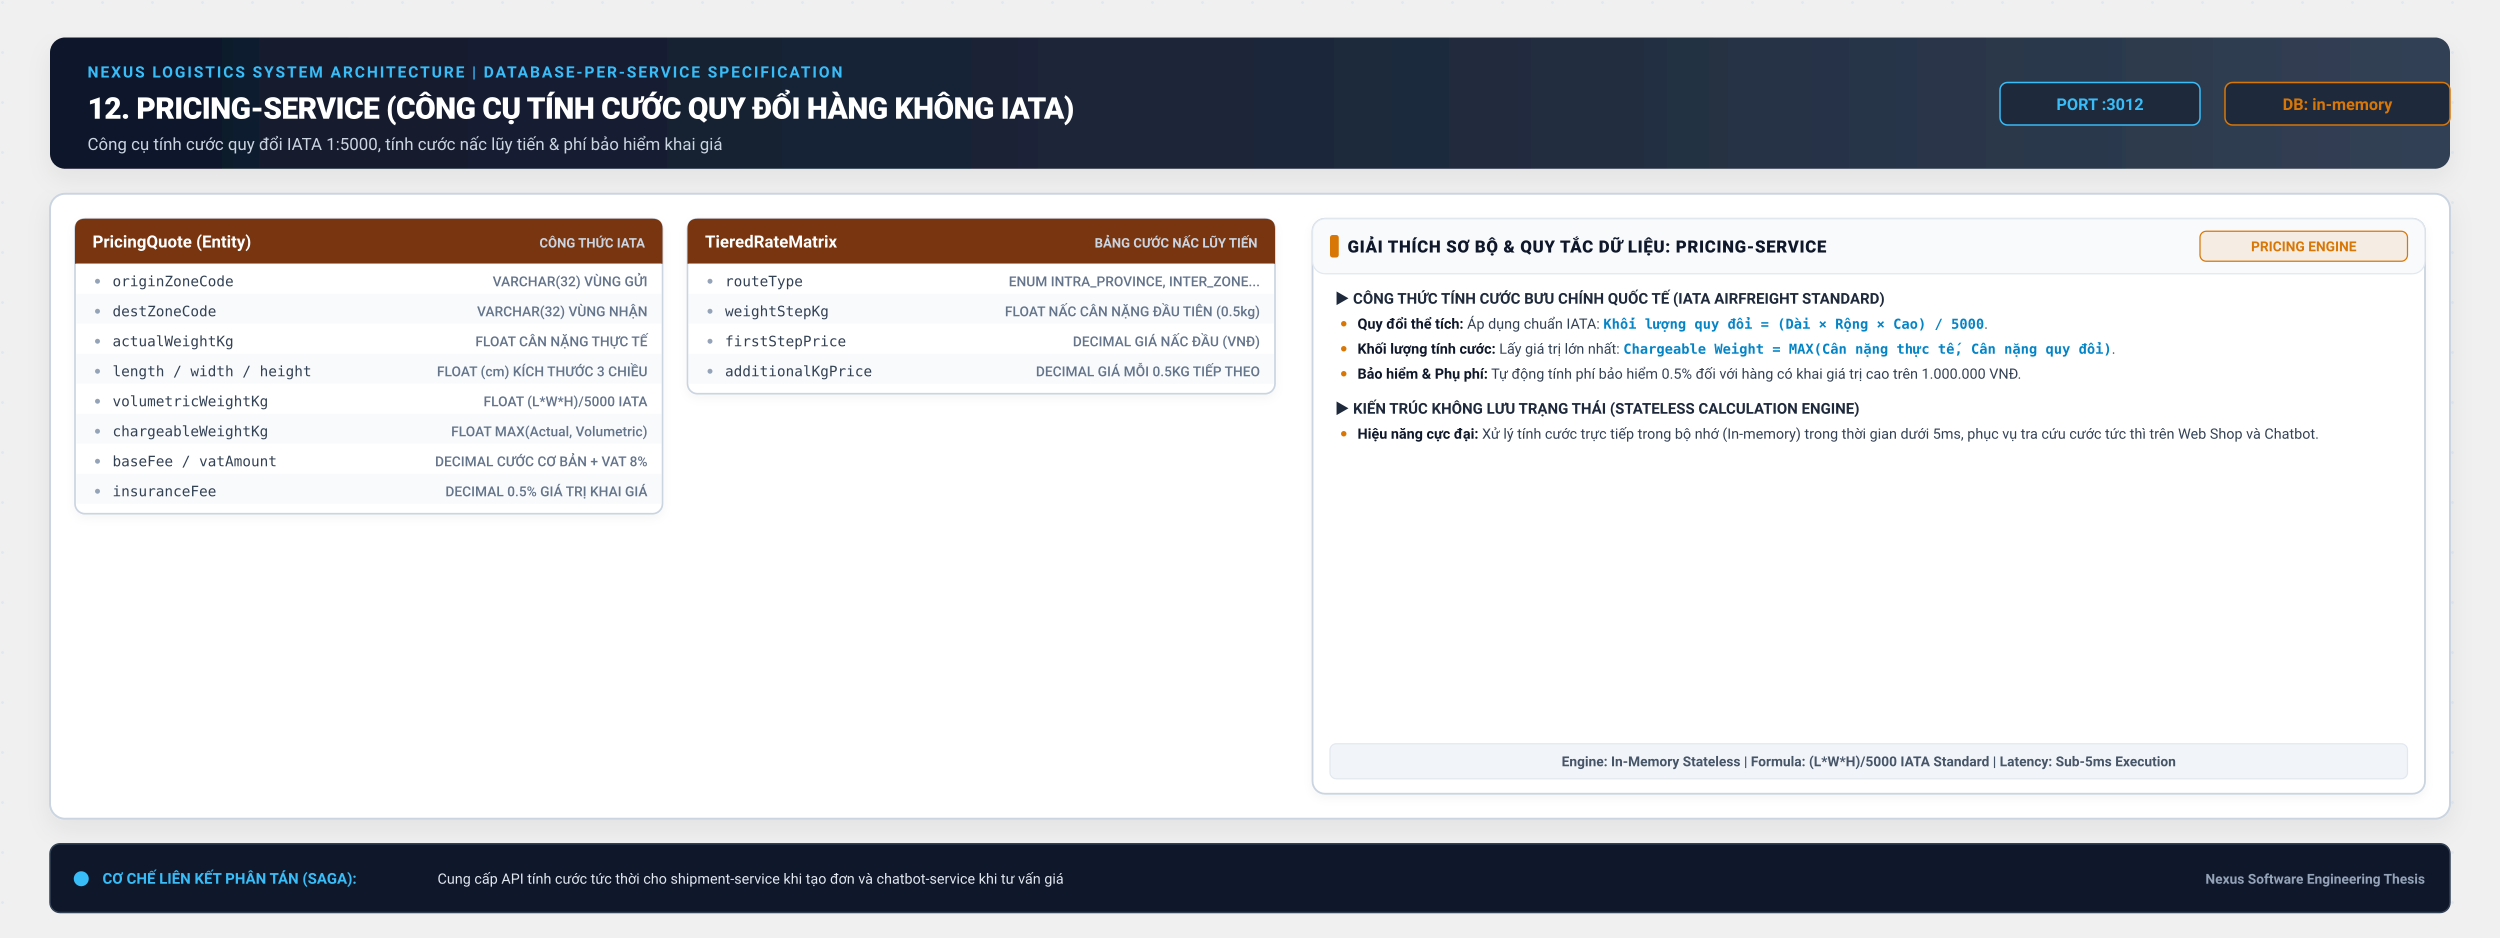
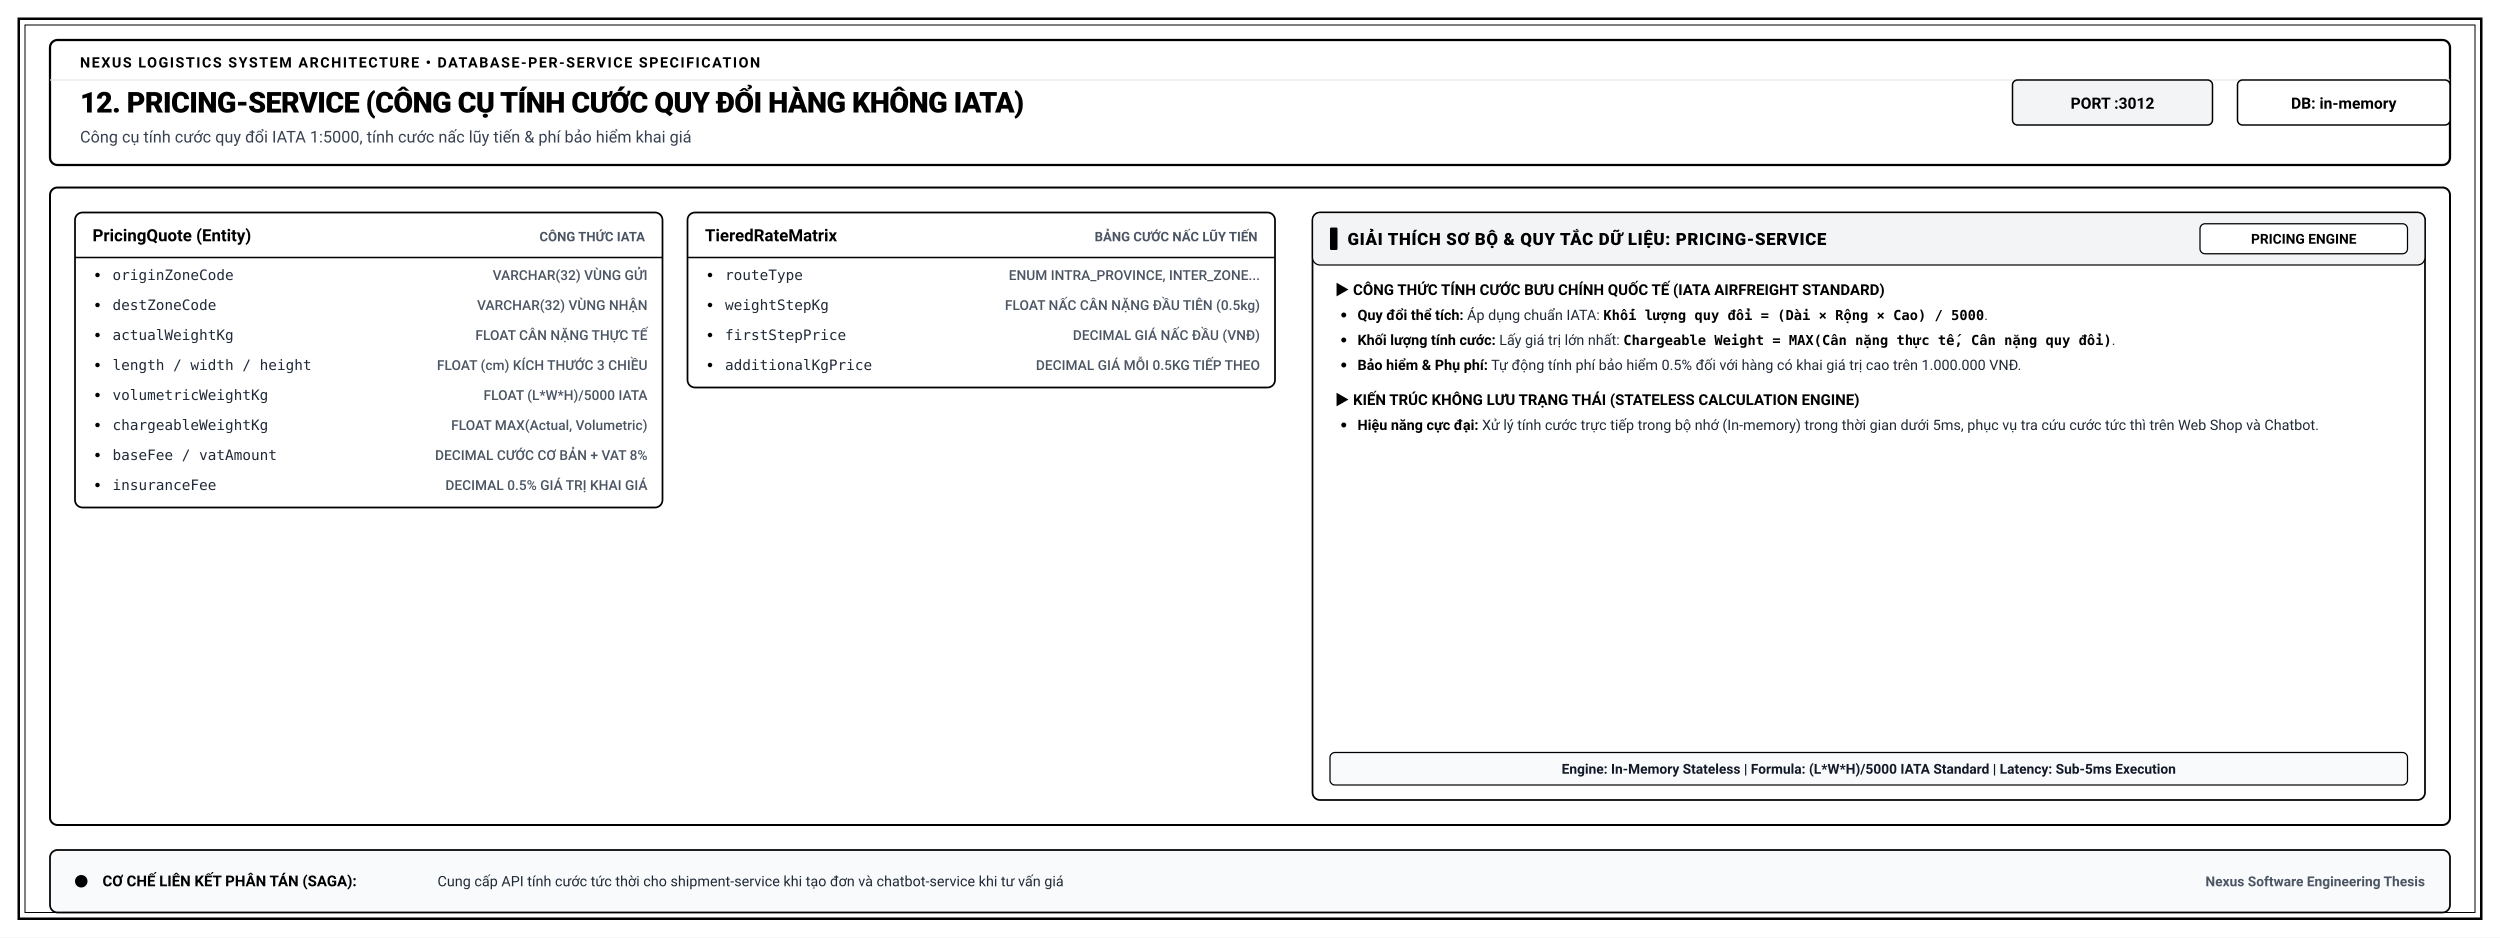
- <svg xmlns="http://www.w3.org/2000/svg" viewBox="0 0 2000 750" width="100%" height="100%" style="background:#F8FAFC;">
+ <svg xmlns="http://www.w3.org/2000/svg" viewBox="0 0 2000 750" width="100%" height="100%" style="background:#FFFFFF;">
  <defs>
-     <filter id="card-shadow" x="-2%" y="-1.5%" width="104%" height="104%" filterUnits="userSpaceOnUse">
-       <feDropShadow dx="0" dy="8" stdDeviation="10" flood-color="#0F172A" flood-opacity="0.06" />
-     </filter>
-     <filter id="table-shadow" x="-3%" y="-3%" width="106%" height="108%" filterUnits="userSpaceOnUse">
-       <feDropShadow dx="0" dy="3" stdDeviation="4" flood-color="#0F172A" flood-opacity="0.04" />
-     </filter>
    <marker id="crow-many" markerWidth="14" markerHeight="14" refX="10" refY="7" orient="auto">
-       <path d="M 0 0 L 10 7 L 0 14 M 10 0 L 10 14" stroke="#475569" stroke-width="1.8" fill="none" />
+       <path d="M 0 0 L 10 7 L 0 14 M 10 0 L 10 14" stroke="#000000" stroke-width="1.8" fill="none" />
    </marker>
    <marker id="crow-one" markerWidth="14" markerHeight="14" refX="10" refY="7" orient="auto">
-       <line x1="5" y1="2" x2="5" y2="12" stroke="#475569" stroke-width="1.8" />
-       <line x1="9" y1="2" x2="9" y2="12" stroke="#475569" stroke-width="1.8" />
+       <line x1="5" y1="2" x2="5" y2="12" stroke="#000000" stroke-width="1.8" />
+       <line x1="9" y1="2" x2="9" y2="12" stroke="#000000" stroke-width="1.8" />
    </marker>
    <marker id="arrow-dist" markerWidth="12" markerHeight="12" refX="9" refY="6" orient="auto">
-       <path d="M 0 1 L 9 6 L 0 11 z" fill="#0284C7" />
+       <path d="M 0 1 L 9 6 L 0 11 z" fill="#000000" />
    </marker>
-     <linearGradient id="header-grad" x1="0%" y1="0%" x2="100%" y2="0%">
-       <stop offset="0%" stop-color="#0F172A" />
-       <stop offset="55%" stop-color="#1E293B" />
-       <stop offset="100%" stop-color="#334155" />
-     </linearGradient>
-     <pattern id="grid-pattern" width="40" height="40" patternUnits="userSpaceOnUse">
-       <circle cx="2" cy="2" r="1.2" fill="#E2E8F0" />
-     </pattern>
  </defs>
-   <rect width="100%" height="100%" fill="url(#grid-pattern)" />
+   <rect width="100%" height="100%" fill="#FFFFFF" />
+   <rect x="15" y="15" width="1970" height="720" fill="none" stroke="#000000" stroke-width="2" />
+   <rect x="20" y="20" width="1960" height="710" fill="none" stroke="#000000" stroke-width="0.8" />
  <style>
    text { font-family: -apple-system, BlinkMacSystemFont, "Segoe UI", Roboto, "Helvetica Neue", Arial, sans-serif; }
-     .doc-badge { font-size: 12.5px; font-weight: 700; fill: #38BDF8; letter-spacing: 1.5px; text-transform: uppercase; }
-     .doc-title { font-size: 24px; font-weight: 800; fill: #FFFFFF; letter-spacing: -0.5px; }
-     .doc-subtitle { font-size: 13.5px; font-weight: 400; fill: #CBD5E1; }
-     .meta-tag { font-size: 11.5px; font-weight: 600; fill: #E2E8F0; }
+     .doc-badge { font-size: 11.5px; font-weight: 700; fill: #000000; letter-spacing: 1.2px; text-transform: uppercase; }
+     .doc-title { font-size: 23px; font-weight: 800; fill: #000000; letter-spacing: -0.5px; }
+     .doc-subtitle { font-size: 13px; font-weight: 400; fill: #374151; }
    
-     .svc-title { font-size: 18px; font-weight: 800; fill: #0F172A; }
-     .svc-sub { font-size: 12.5px; font-weight: 500; fill: #64748B; }
-     .svc-port { font-size: 12px; font-weight: 700; font-family: ui-monospace, Menlo, monospace; fill: #0284C7; }
+     .tbl-header { font-size: 13.5px; font-weight: 700; fill: #000000; }
+     .tbl-tag { font-size: 10.5px; font-weight: 600; fill: #4B5563; text-transform: uppercase; }
+     .tbl-field-pk { font-size: 11.5px; font-weight: 700; fill: #000000; font-family: ui-monospace, Menlo, monospace; }
+     .tbl-field-fk { font-size: 11.5px; font-weight: 600; fill: #000000; font-family: ui-monospace, Menlo, monospace; }
+     .tbl-field-dist { font-size: 11.5px; font-weight: 600; fill: #000000; font-style: italic; font-family: ui-monospace, Menlo, monospace; }
+     .tbl-field-normal { font-size: 11.5px; font-weight: 500; fill: #1F2937; font-family: ui-monospace, Menlo, monospace; }
+     .tbl-type { font-size: 11px; font-weight: 500; fill: #4B5563; }

-     .tbl-header { font-size: 13.5px; font-weight: 700; fill: #FFFFFF; }
-     .tbl-tag { font-size: 10.5px; font-weight: 600; fill: #CBD5E1; text-transform: uppercase; }
-     .tbl-field-pk { font-size: 11.5px; font-weight: 700; fill: #0F172A; font-family: ui-monospace, Menlo, monospace; }
-     .tbl-field-fk { font-size: 11.5px; font-weight: 600; fill: #1D4ED8; font-family: ui-monospace, Menlo, monospace; }
-     .tbl-field-dist { font-size: 11.5px; font-weight: 600; fill: #6D28D9; font-family: ui-monospace, Menlo, monospace; }
-     .tbl-field-normal { font-size: 11.5px; font-weight: 500; fill: #334155; font-family: ui-monospace, Menlo, monospace; }
-     .tbl-type { font-size: 11px; font-weight: 500; fill: #64748B; }
+     .badge-pk { font-size: 9.5px; font-weight: 800; fill: #FFFFFF; }
+     .badge-fk { font-size: 9.5px; font-weight: 800; fill: #000000; }
+     .badge-dist { font-size: 9.5px; font-weight: 800; fill: #000000; }

-     .badge-pk { font-size: 9.5px; font-weight: 800; fill: #B91C1C; }
-     .badge-fk { font-size: 9.5px; font-weight: 800; fill: #1D4ED8; }
-     .badge-dist { font-size: 9.5px; font-weight: 800; fill: #6D28D9; }
- 
-     .panel-header { font-size: 13.5px; font-weight: 800; fill: #0F172A; text-transform: uppercase; letter-spacing: 0.5px; }
-     .panel-sec-title { font-size: 12px; font-weight: 700; fill: #1E293B; }
-     .panel-body { font-size: 11.5px; font-weight: 400; fill: #334155; }
-     .panel-bold { font-weight: 700; fill: #0F172A; }
-     .panel-code { font-family: ui-monospace, Menlo, monospace; font-size: 11px; font-weight: 700; fill: #0284C7; }
+     .panel-header { font-size: 13.5px; font-weight: 800; fill: #000000; text-transform: uppercase; letter-spacing: 0.5px; }
+     .panel-sec-title { font-size: 12px; font-weight: 700; fill: #000000; }
+     .panel-body { font-size: 11.5px; font-weight: 400; fill: #1F2937; }
+     .panel-bold { font-weight: 700; fill: #000000; }
+     .panel-code { font-family: ui-monospace, Menlo, monospace; font-size: 11px; font-weight: 700; fill: #000000; }
  </style>
-   <g id="Header" transform="translate(40, 30)">
-     <rect width="1920" height="105" rx="12" fill="url(#header-grad)" filter="url(#card-shadow)" />
-     <text x="30" y="32" class="doc-badge">NEXUS LOGISTICS SYSTEM ARCHITECTURE | DATABASE-PER-SERVICE SPECIFICATION</text>
-     <text x="30" y="65" class="doc-title">12. PRICING-SERVICE (CÔNG CỤ TÍNH CƯỚC QUY ĐỔI HÀNG KHÔNG IATA)</text>
-     <text x="30" y="90" class="doc-subtitle">Công cụ tính cước quy đổi IATA 1:5000, tính cước nấc lũy tiến &amp; phí bảo hiểm khai giá</text>
-     <rect x="1560" y="36" width="160" height="34" rx="6" fill="#1E293B" stroke="#38BDF8" stroke-width="1.2" />
-     <text x="1640" y="58" font-size="13" font-weight="700" fill="#38BDF8" text-anchor="middle">PORT :3012</text>
-     <rect x="1740" y="36" width="180" height="34" rx="6" fill="#1E293B" stroke="#D97706" stroke-width="1.2" />
-     <text x="1830" y="58" font-size="13" font-weight="700" fill="#D97706" text-anchor="middle">DB: in-memory</text>
+   <g id="Header" transform="translate(40, 32)">
+     <rect width="1920" height="100" rx="6" fill="#FFFFFF" stroke="#000000" stroke-width="1.8" />
+     <line x1="0" y1="32" x2="1920" y2="32" stroke="#E5E7EB" stroke-width="1" />
+     <text x="24" y="22" class="doc-badge">NEXUS LOGISTICS SYSTEM ARCHITECTURE • DATABASE-PER-SERVICE SPECIFICATION</text>
+     <text x="24" y="58" class="doc-title">12. PRICING-SERVICE (CÔNG CỤ TÍNH CƯỚC QUY ĐỔI HÀNG KHÔNG IATA)</text>
+     <text x="24" y="82" class="doc-subtitle">Công cụ tính cước quy đổi IATA 1:5000, tính cước nấc lũy tiến &amp; phí bảo hiểm khai giá</text>
+     <rect x="1570" y="32" width="160" height="36" rx="4" fill="#F3F4F6" stroke="#000000" stroke-width="1.2" />
+     <text x="1650" y="55" font-size="12.5" font-weight="700" fill="#000000" text-anchor="middle">PORT :3012</text>
+     <rect x="1750" y="32" width="170" height="36" rx="4" fill="#FFFFFF" stroke="#000000" stroke-width="1.2" />
+     <text x="1835" y="55" font-size="12.5" font-weight="700" fill="#000000" text-anchor="middle">DB: in-memory</text>
  </g>
-   <g id="ServiceBody" transform="translate(40, 155)">
-     <rect width="1920" height="500" rx="12" fill="#FFFFFF" stroke="#CBD5E1" stroke-width="1.6" filter="url(#card-shadow)" />
+   <g id="ServiceBody" transform="translate(40, 150)">
+     <rect width="1920" height="510" rx="6" fill="#FFFFFF" stroke="#000000" stroke-width="1.6" />
    <g transform="translate(20, 20)">
-       <rect width="470" height="236" rx="8" fill="#FFFFFF" stroke="#CBD5E1" stroke-width="1.4" filter="url(#table-shadow)" />
-       <path d="M 0 8 Q 0 0 8 0 L 462 0 Q 470 0 470 8 L 470 36 L 0 36 Z" fill="#78350F" />
+       <rect width="470" height="236" rx="6" fill="#FFFFFF" stroke="#000000" stroke-width="1.4" />
+       <line x1="0" y1="36" x2="470" y2="36" stroke="#000000" stroke-width="1.2" />
      <text x="14" y="23" class="tbl-header">PricingQuote (Entity)</text>
      <text x="456" y="23" class="tbl-tag" text-anchor="end">CÔNG THỨC IATA</text>
-       <rect x="1" y="36" width="468" height="24" fill="#FFFFFF" />
-       <circle cx="18" cy="50" r="2" fill="#94A3B8" />
+       <circle cx="18" cy="50" r="1.8" fill="#000000" />
      <text x="30" y="54" class="tbl-field-normal">originZoneCode</text>
      <text x="458" y="54" class="tbl-type" text-anchor="end">VARCHAR(32) VÙNG GỬI</text>
-       <rect x="1" y="60" width="468" height="24" fill="#F8FAFC" />
-       <circle cx="18" cy="74" r="2" fill="#94A3B8" />
+       <circle cx="18" cy="74" r="1.8" fill="#000000" />
      <text x="30" y="78" class="tbl-field-normal">destZoneCode</text>
      <text x="458" y="78" class="tbl-type" text-anchor="end">VARCHAR(32) VÙNG NHẬN</text>
-       <rect x="1" y="84" width="468" height="24" fill="#FFFFFF" />
-       <circle cx="18" cy="98" r="2" fill="#94A3B8" />
+       <circle cx="18" cy="98" r="1.8" fill="#000000" />
      <text x="30" y="102" class="tbl-field-normal">actualWeightKg</text>
      <text x="458" y="102" class="tbl-type" text-anchor="end">FLOAT CÂN NẶNG THỰC TẾ</text>
-       <rect x="1" y="108" width="468" height="24" fill="#F8FAFC" />
-       <circle cx="18" cy="122" r="2" fill="#94A3B8" />
+       <circle cx="18" cy="122" r="1.8" fill="#000000" />
      <text x="30" y="126" class="tbl-field-normal">length / width / height</text>
      <text x="458" y="126" class="tbl-type" text-anchor="end">FLOAT (cm) KÍCH THƯỚC 3 CHIỀU</text>
-       <rect x="1" y="132" width="468" height="24" fill="#FFFFFF" />
-       <circle cx="18" cy="146" r="2" fill="#94A3B8" />
+       <circle cx="18" cy="146" r="1.8" fill="#000000" />
      <text x="30" y="150" class="tbl-field-normal">volumetricWeightKg</text>
      <text x="458" y="150" class="tbl-type" text-anchor="end">FLOAT (L*W*H)/5000 IATA</text>
-       <rect x="1" y="156" width="468" height="24" fill="#F8FAFC" />
-       <circle cx="18" cy="170" r="2" fill="#94A3B8" />
+       <circle cx="18" cy="170" r="1.8" fill="#000000" />
      <text x="30" y="174" class="tbl-field-normal">chargeableWeightKg</text>
      <text x="458" y="174" class="tbl-type" text-anchor="end">FLOAT MAX(Actual, Volumetric)</text>
-       <rect x="1" y="180" width="468" height="24" fill="#FFFFFF" />
-       <circle cx="18" cy="194" r="2" fill="#94A3B8" />
+       <circle cx="18" cy="194" r="1.8" fill="#000000" />
      <text x="30" y="198" class="tbl-field-normal">baseFee / vatAmount</text>
      <text x="458" y="198" class="tbl-type" text-anchor="end">DECIMAL CƯỚC CƠ BẢN + VAT 8%</text>
-       <rect x="1" y="204" width="468" height="24" fill="#F8FAFC" />
-       <circle cx="18" cy="218" r="2" fill="#94A3B8" />
+       <circle cx="18" cy="218" r="1.8" fill="#000000" />
      <text x="30" y="222" class="tbl-field-normal">insuranceFee</text>
      <text x="458" y="222" class="tbl-type" text-anchor="end">DECIMAL 0.5% GIÁ TRỊ KHAI GIÁ</text>
    </g>
    <g transform="translate(510, 20)">
-       <rect width="470" height="140" rx="8" fill="#FFFFFF" stroke="#CBD5E1" stroke-width="1.4" filter="url(#table-shadow)" />
-       <path d="M 0 8 Q 0 0 8 0 L 462 0 Q 470 0 470 8 L 470 36 L 0 36 Z" fill="#78350F" />
+       <rect width="470" height="140" rx="6" fill="#FFFFFF" stroke="#000000" stroke-width="1.4" />
+       <line x1="0" y1="36" x2="470" y2="36" stroke="#000000" stroke-width="1.2" />
      <text x="14" y="23" class="tbl-header">TieredRateMatrix</text>
      <text x="456" y="23" class="tbl-tag" text-anchor="end">BẢNG CƯỚC NẤC LŨY TIẾN</text>
-       <rect x="1" y="36" width="468" height="24" fill="#FFFFFF" />
-       <circle cx="18" cy="50" r="2" fill="#94A3B8" />
+       <circle cx="18" cy="50" r="1.8" fill="#000000" />
      <text x="30" y="54" class="tbl-field-normal">routeType</text>
      <text x="458" y="54" class="tbl-type" text-anchor="end">ENUM INTRA_PROVINCE, INTER_ZONE...</text>
-       <rect x="1" y="60" width="468" height="24" fill="#F8FAFC" />
-       <circle cx="18" cy="74" r="2" fill="#94A3B8" />
+       <circle cx="18" cy="74" r="1.8" fill="#000000" />
      <text x="30" y="78" class="tbl-field-normal">weightStepKg</text>
      <text x="458" y="78" class="tbl-type" text-anchor="end">FLOAT NẤC CÂN NẶNG ĐẦU TIÊN (0.5kg)</text>
-       <rect x="1" y="84" width="468" height="24" fill="#FFFFFF" />
-       <circle cx="18" cy="98" r="2" fill="#94A3B8" />
+       <circle cx="18" cy="98" r="1.8" fill="#000000" />
      <text x="30" y="102" class="tbl-field-normal">firstStepPrice</text>
      <text x="458" y="102" class="tbl-type" text-anchor="end">DECIMAL GIÁ NẤC ĐẦU (VNĐ)</text>
-       <rect x="1" y="108" width="468" height="24" fill="#F8FAFC" />
-       <circle cx="18" cy="122" r="2" fill="#94A3B8" />
+       <circle cx="18" cy="122" r="1.8" fill="#000000" />
      <text x="30" y="126" class="tbl-field-normal">additionalKgPrice</text>
      <text x="458" y="126" class="tbl-type" text-anchor="end">DECIMAL GIÁ MỖI 0.5KG TIẾP THEO</text>
    </g>
    <g transform="translate(1010, 20)">
-       <rect width="890" height="460" rx="10" fill="#FFFFFF" stroke="#CBD5E1" stroke-width="1.5" filter="url(#table-shadow)" />
-       <rect x="0" y="0" width="890" height="44" rx="10" fill="#F8FAFC" stroke="#E2E8F0" stroke-width="1" />
-       <rect x="14" y="13" width="7" height="18" rx="2" fill="#D97706" />
-       <text x="28" y="27" class="panel-header">GIẢI THÍCH SƠ BỘ &amp; QUY TẮC DỮ LIỆU: PRICING-SERVICE</text>
-       <rect x="710" y="10" width="166" height="24" rx="5" fill="#D9770618" stroke="#D97706" stroke-width="1" />
-       <text x="793" y="26" font-size="11" font-weight="700" fill="#D97706" text-anchor="middle">PRICING ENGINE</text>
-       <text x="18" y="68" class="panel-sec-title">▶ CÔNG THỨC TÍNH CƯỚC BƯU CHÍNH QUỐC TẾ (IATA AIRFREIGHT STANDARD)</text>
-       <circle cx="25" cy="84" r="2.2" fill="#D97706" />
-       <text x="36" y="88" class="panel-body">
+       <rect width="890" height="470" rx="6" fill="#FFFFFF" stroke="#000000" stroke-width="1.4" />
+       <rect x="0" y="0" width="890" height="42" rx="6" fill="#F3F4F6" stroke="#000000" stroke-width="1" />
+       <rect x="14" y="12" width="6" height="18" rx="1" fill="#000000" />
+       <text x="28" y="26" class="panel-header">GIẢI THÍCH SƠ BỘ &amp; QUY TẮC DỮ LIỆU: PRICING-SERVICE</text>
+       <rect x="710" y="9" width="166" height="24" rx="4" fill="#FFFFFF" stroke="#000000" stroke-width="1" />
+       <text x="793" y="25" font-size="11" font-weight="700" fill="#000000" text-anchor="middle">PRICING ENGINE</text>
+       <text x="18" y="66" class="panel-sec-title">▶ CÔNG THỨC TÍNH CƯỚC BƯU CHÍNH QUỐC TẾ (IATA AIRFREIGHT STANDARD)</text>
+       <circle cx="25" cy="82" r="2" fill="#000000" />
+       <text x="36" y="86" class="panel-body">
        <tspan class="panel-bold">Quy đổi thể tích:</tspan> Áp dụng chuẩn IATA: <tspan class="panel-code">Khối lượng quy đổi = (Dài × Rộng × Cao) / 5000</tspan>.</text>
-       <circle cx="25" cy="104" r="2.2" fill="#D97706" />
-       <text x="36" y="108" class="panel-body">
+       <circle cx="25" cy="102" r="2" fill="#000000" />
+       <text x="36" y="106" class="panel-body">
        <tspan class="panel-bold">Khối lượng tính cước:</tspan> Lấy giá trị lớn nhất: <tspan class="panel-code">Chargeable Weight = MAX(Cân nặng thực tế, Cân nặng quy đổi)</tspan>.</text>
-       <circle cx="25" cy="124" r="2.2" fill="#D97706" />
-       <text x="36" y="128" class="panel-body">
+       <circle cx="25" cy="122" r="2" fill="#000000" />
+       <text x="36" y="126" class="panel-body">
        <tspan class="panel-bold">Bảo hiểm &amp; Phụ phí:</tspan> Tự động tính phí bảo hiểm 0.5% đối với hàng có khai giá trị cao trên 1.000.000 VNĐ.</text>
-       <text x="18" y="156" class="panel-sec-title">▶ KIẾN TRÚC KHÔNG LƯU TRẠNG THÁI (STATELESS CALCULATION ENGINE)</text>
-       <circle cx="25" cy="172" r="2.2" fill="#D97706" />
-       <text x="36" y="176" class="panel-body">
+       <text x="18" y="154" class="panel-sec-title">▶ KIẾN TRÚC KHÔNG LƯU TRẠNG THÁI (STATELESS CALCULATION ENGINE)</text>
+       <circle cx="25" cy="170" r="2" fill="#000000" />
+       <text x="36" y="174" class="panel-body">
        <tspan class="panel-bold">Hiệu năng cực đại:</tspan> Xử lý tính cước trực tiếp trong bộ nhớ (In-memory) trong thời gian dưới 5ms, phục vụ tra cứu cước tức thì trên Web Shop và Chatbot.</text>
-       <rect x="14" y="420" width="862" height="28" rx="5" fill="#F1F5F9" stroke="#E2E8F0" stroke-width="1" />
-       <text x="445.0" y="438" font-size="11" font-weight="600" fill="#475569" text-anchor="middle">Engine: In-Memory Stateless | Formula: (L*W*H)/5000 IATA Standard | Latency: Sub-5ms Execution</text>
+       <rect x="14" y="432" width="862" height="26" rx="4" fill="#F9FAFB" stroke="#000000" stroke-width="1" />
+       <text x="445.0" y="449" font-size="11" font-weight="600" fill="#111827" text-anchor="middle">Engine: In-Memory Stateless | Formula: (L*W*H)/5000 IATA Standard | Latency: Sub-5ms Execution</text>
    </g>
  </g>
-   <g id="FooterSaga" transform="translate(40, 675)">
-     <rect width="1920" height="55" rx="8" fill="#0F172A" stroke="#334155" stroke-width="1.2" />
-     <circle cx="25" cy="28" r="6" fill="#38BDF8" />
-     <text x="42" y="32" font-size="12" font-weight="700" fill="#38BDF8">CƠ CHẾ LIÊN KẾT PHÂN TÁN (SAGA):</text>
-     <text x="310" y="32" font-size="11.5" fill="#E2E8F0">Cung cấp API tính cước tức thời cho shipment-service khi tạo đơn và chatbot-service khi tư vấn giá</text>
-     <text x="1900" y="32" font-size="11" font-weight="600" fill="#94A3B8" text-anchor="end">Nexus Software Engineering Thesis</text>
+   <g id="FooterSaga" transform="translate(40, 680)">
+     <rect width="1920" height="50" rx="6" fill="#F9FAFB" stroke="#000000" stroke-width="1.4" />
+     <circle cx="25" cy="25" r="5" fill="#000000" />
+     <text x="42" y="29" font-size="12" font-weight="700" fill="#000000">CƠ CHẾ LIÊN KẾT PHÂN TÁN (SAGA):</text>
+     <text x="310" y="29" font-size="11.5" fill="#1F2937">Cung cấp API tính cước tức thời cho shipment-service khi tạo đơn và chatbot-service khi tư vấn giá</text>
+     <text x="1900" y="29" font-size="11" font-weight="600" fill="#4B5563" text-anchor="end">Nexus Software Engineering Thesis</text>
  </g>
</svg>
